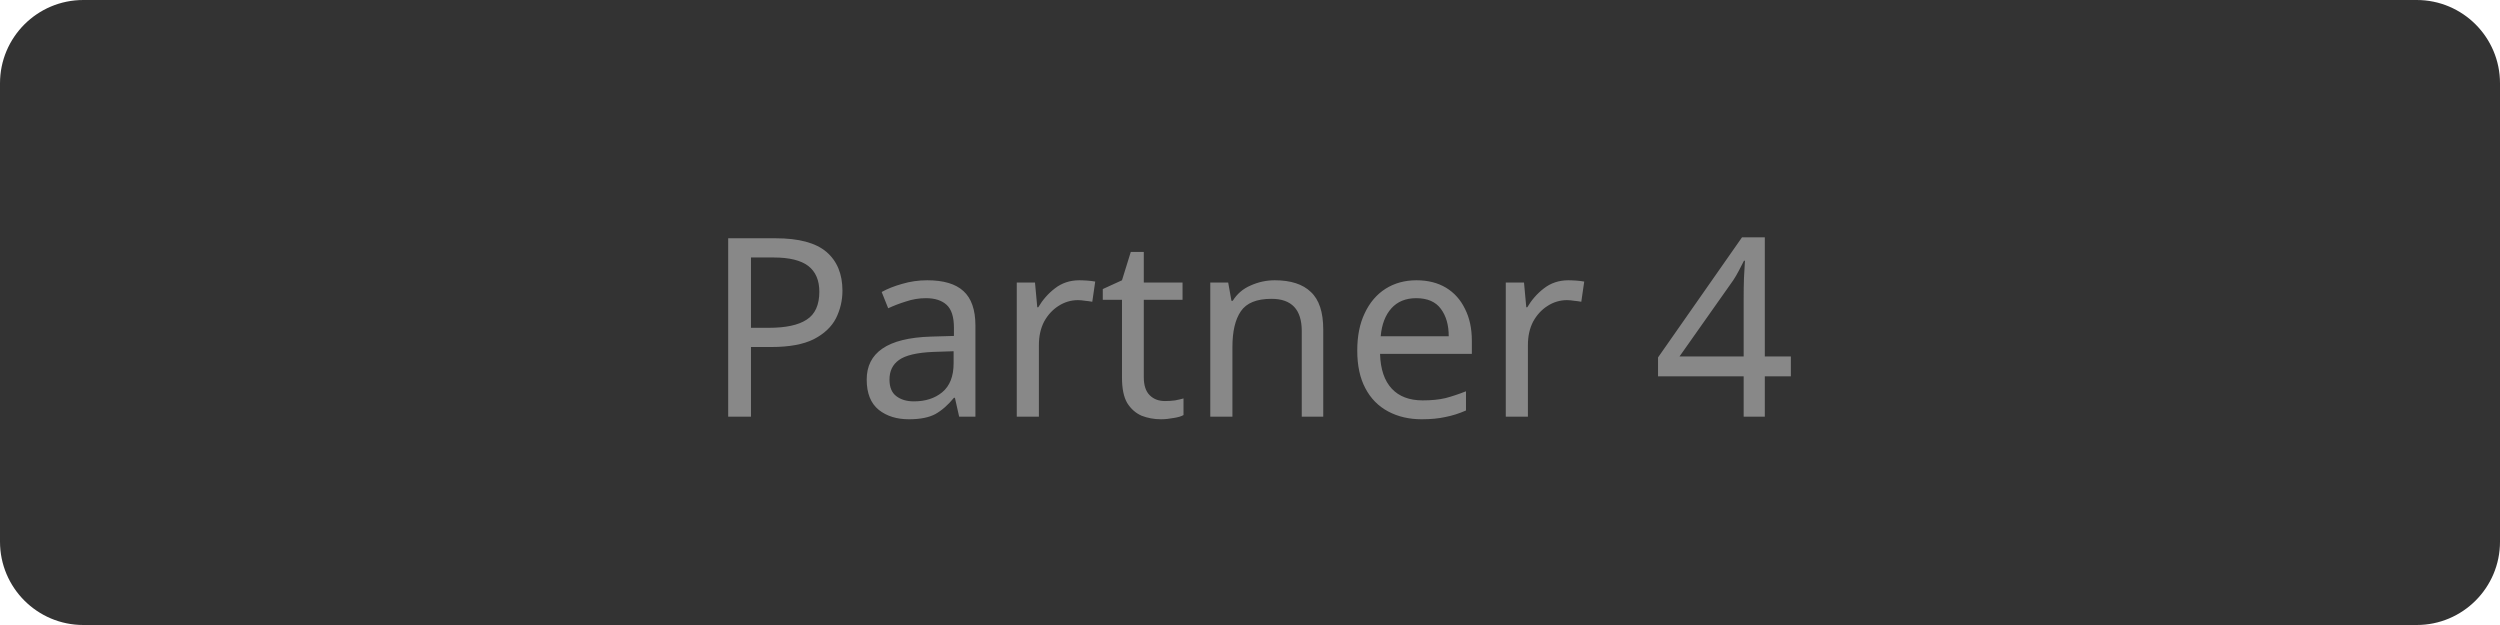
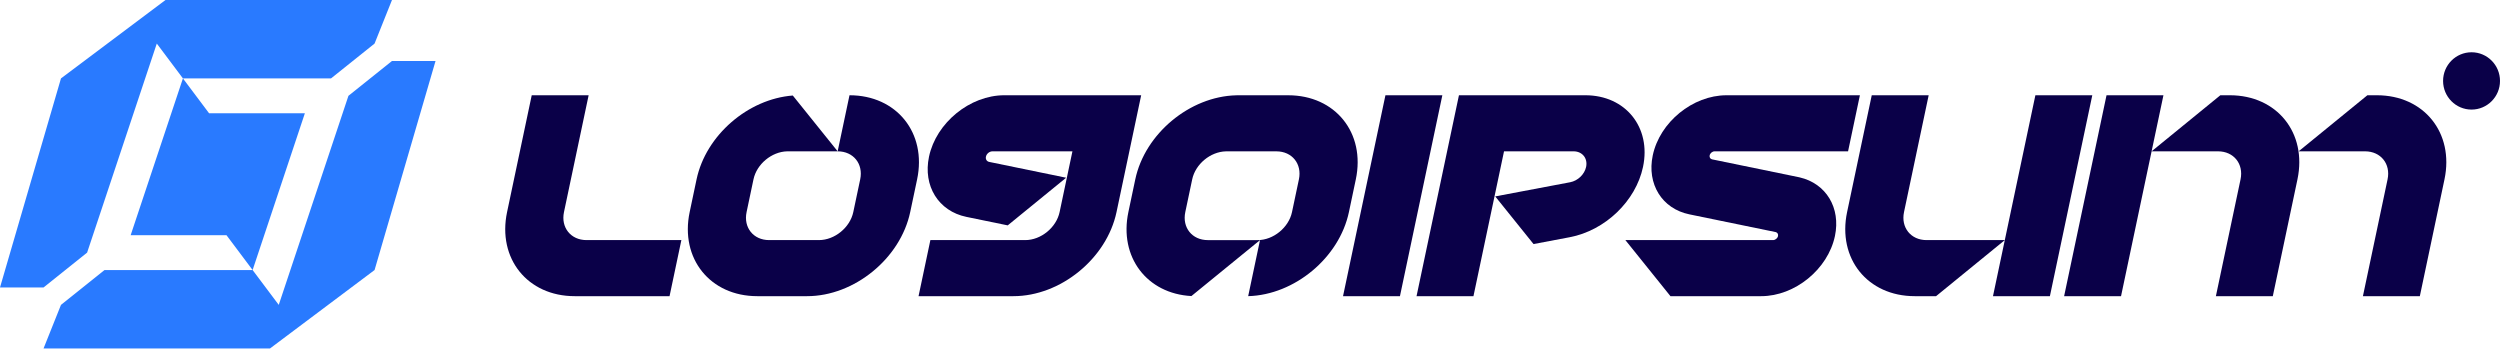
- <svg xmlns="http://www.w3.org/2000/svg" width="120" height="30" viewBox="0 0 120 30">
-   <rect width="120" height="30" rx="4" fill="#333" />
-   <text x="60" y="20" text-anchor="middle" fill="#888" font-size="12" font-family="system-ui">Partner 4</text>
+ <svg xmlns="http://www.w3.org/2000/svg" width="287" height="40" viewBox="0 0 287 40" fill="none">
+   <path d="M67.333 27.563H78.222L76.864 34H65.975C60.562 34 57.086 29.677 58.212 24.345L61.042 10.935H67.575L64.745 24.345C64.37 26.122 65.529 27.563 67.333 27.563Z" fill="#0A0048" />
+   <path d="M131.007 10.935L128.177 24.345C127.052 29.677 121.751 34 116.339 34H105.449L106.808 27.563H117.697C119.501 27.563 121.268 26.122 121.643 24.345L123.115 17.372H113.937C113.593 17.372 113.256 17.646 113.185 17.985C113.123 18.278 113.28 18.529 113.558 18.587L122.393 20.403L115.686 25.873L110.945 24.898C107.739 24.239 105.942 21.346 106.651 17.985C107.473 14.092 111.343 10.935 115.295 10.935H131.007Z" fill="#0A0048" />
+   <path fill-rule="evenodd" clip-rule="evenodd" d="M147.885 10.937C153.298 10.937 156.774 15.26 155.648 20.592L154.856 24.347C153.75 29.59 148.608 33.856 143.291 33.998L144.648 27.565L136.774 33.987C131.665 33.716 128.449 29.504 129.538 24.347L130.33 20.592C131.438 15.343 136.591 11.073 141.915 10.941L142.168 10.937H147.885ZM140.726 17.375C138.951 17.419 137.233 18.843 136.864 20.592L136.072 24.347C135.696 26.124 136.855 27.565 138.659 27.565H144.376C146.18 27.565 147.947 26.124 148.322 24.347L149.115 20.592C149.49 18.815 148.331 17.374 146.527 17.374H140.81L140.726 17.375Z" fill="#0A0048" />
+   <path d="M160.714 34H154.18L159.048 10.935H165.581L160.714 34Z" fill="#0A0048" />
+   <path d="M182.002 10.935C186.615 10.935 189.578 14.62 188.618 19.164C187.791 23.087 184.267 26.464 180.2 27.233L176.05 28.018L171.652 22.548L180.251 20.922C181.137 20.754 181.904 20.019 182.085 19.164C182.294 18.174 181.648 17.372 180.643 17.372H172.662L169.153 34H162.619L167.487 10.935H182.002Z" fill="#0A0048" />
+   <path d="M213.516 10.936L212.158 17.372H196.841C196.579 17.372 196.324 17.581 196.269 17.838C196.222 18.06 196.341 18.252 196.553 18.295L206.445 20.329L206.591 20.361C209.639 21.063 211.333 23.858 210.65 27.098C209.845 30.91 206.056 34 202.186 34H191.769L186.594 27.563H203.544C203.806 27.563 204.061 27.355 204.116 27.098C204.16 26.889 204.058 26.708 203.871 26.65L203.832 26.64L193.94 24.607C190.801 23.962 189.041 21.128 189.736 17.838C190.54 14.026 194.329 10.936 198.199 10.936H213.516Z" fill="#0A0048" />
+   <path d="M218.581 24.345C218.206 26.122 219.364 27.563 221.169 27.563H230.152L233.662 10.935H240.195L235.328 34H228.794L230.152 27.563L222.26 34H219.81C214.397 34 210.922 29.677 212.047 24.345L214.877 10.935H221.411L218.581 24.345Z" fill="#0A0048" />
+   <path d="M248.363 10.935L247.004 17.372L254.896 10.935H255.985C261.398 10.935 264.874 15.258 263.748 20.59L260.918 34H254.384L257.215 20.59C257.59 18.813 256.431 17.372 254.627 17.372H247.004L243.495 34H236.961L241.829 10.935H248.363Z" fill="#0A0048" />
+   <path d="M272.864 10.935C278.277 10.935 281.752 15.258 280.627 20.59L277.797 34H271.263L274.093 20.59C274.468 18.813 273.31 17.372 271.506 17.372H263.883L271.775 10.935H272.864Z" fill="#0A0048" />
+   <path fill-rule="evenodd" clip-rule="evenodd" d="M97.522 10.935C102.934 10.935 106.41 15.258 105.285 20.59L104.492 24.345C103.367 29.677 98.067 34 92.654 34H86.937C81.524 34 78.049 29.677 79.174 24.345L79.966 20.59C81.037 15.518 85.884 11.36 91.013 10.966L96.163 17.372L97.522 10.935ZM90.362 17.373C88.587 17.417 86.87 18.84 86.5 20.59L85.708 24.345C85.332 26.122 86.491 27.563 88.295 27.563H94.012C95.817 27.563 97.583 26.122 97.958 24.345L98.751 20.59C99.126 18.813 97.968 17.372 96.163 17.372H90.446L90.362 17.373Z" fill="#0A0048" />
+   <path d="M287 9.29C287 11.107 285.537 12.58 283.733 12.58C281.929 12.58 280.466 11.107 280.466 9.29C280.466 7.473 281.929 6 283.733 6C285.537 6 287 7.473 287 9.29Z" fill="#0A0048" />
+   <path d="M43 31L31 40H5L7 35L12 31H29L32 35L40 11L45 7H50L43 31ZM43 5L38 9H21L18 5L10 29L5 33H0L7 9L19 0H45L43 5ZM24 13H35L29 31L26 27H15L21 9L24 13Z" fill="#297AFF" />
</svg>
